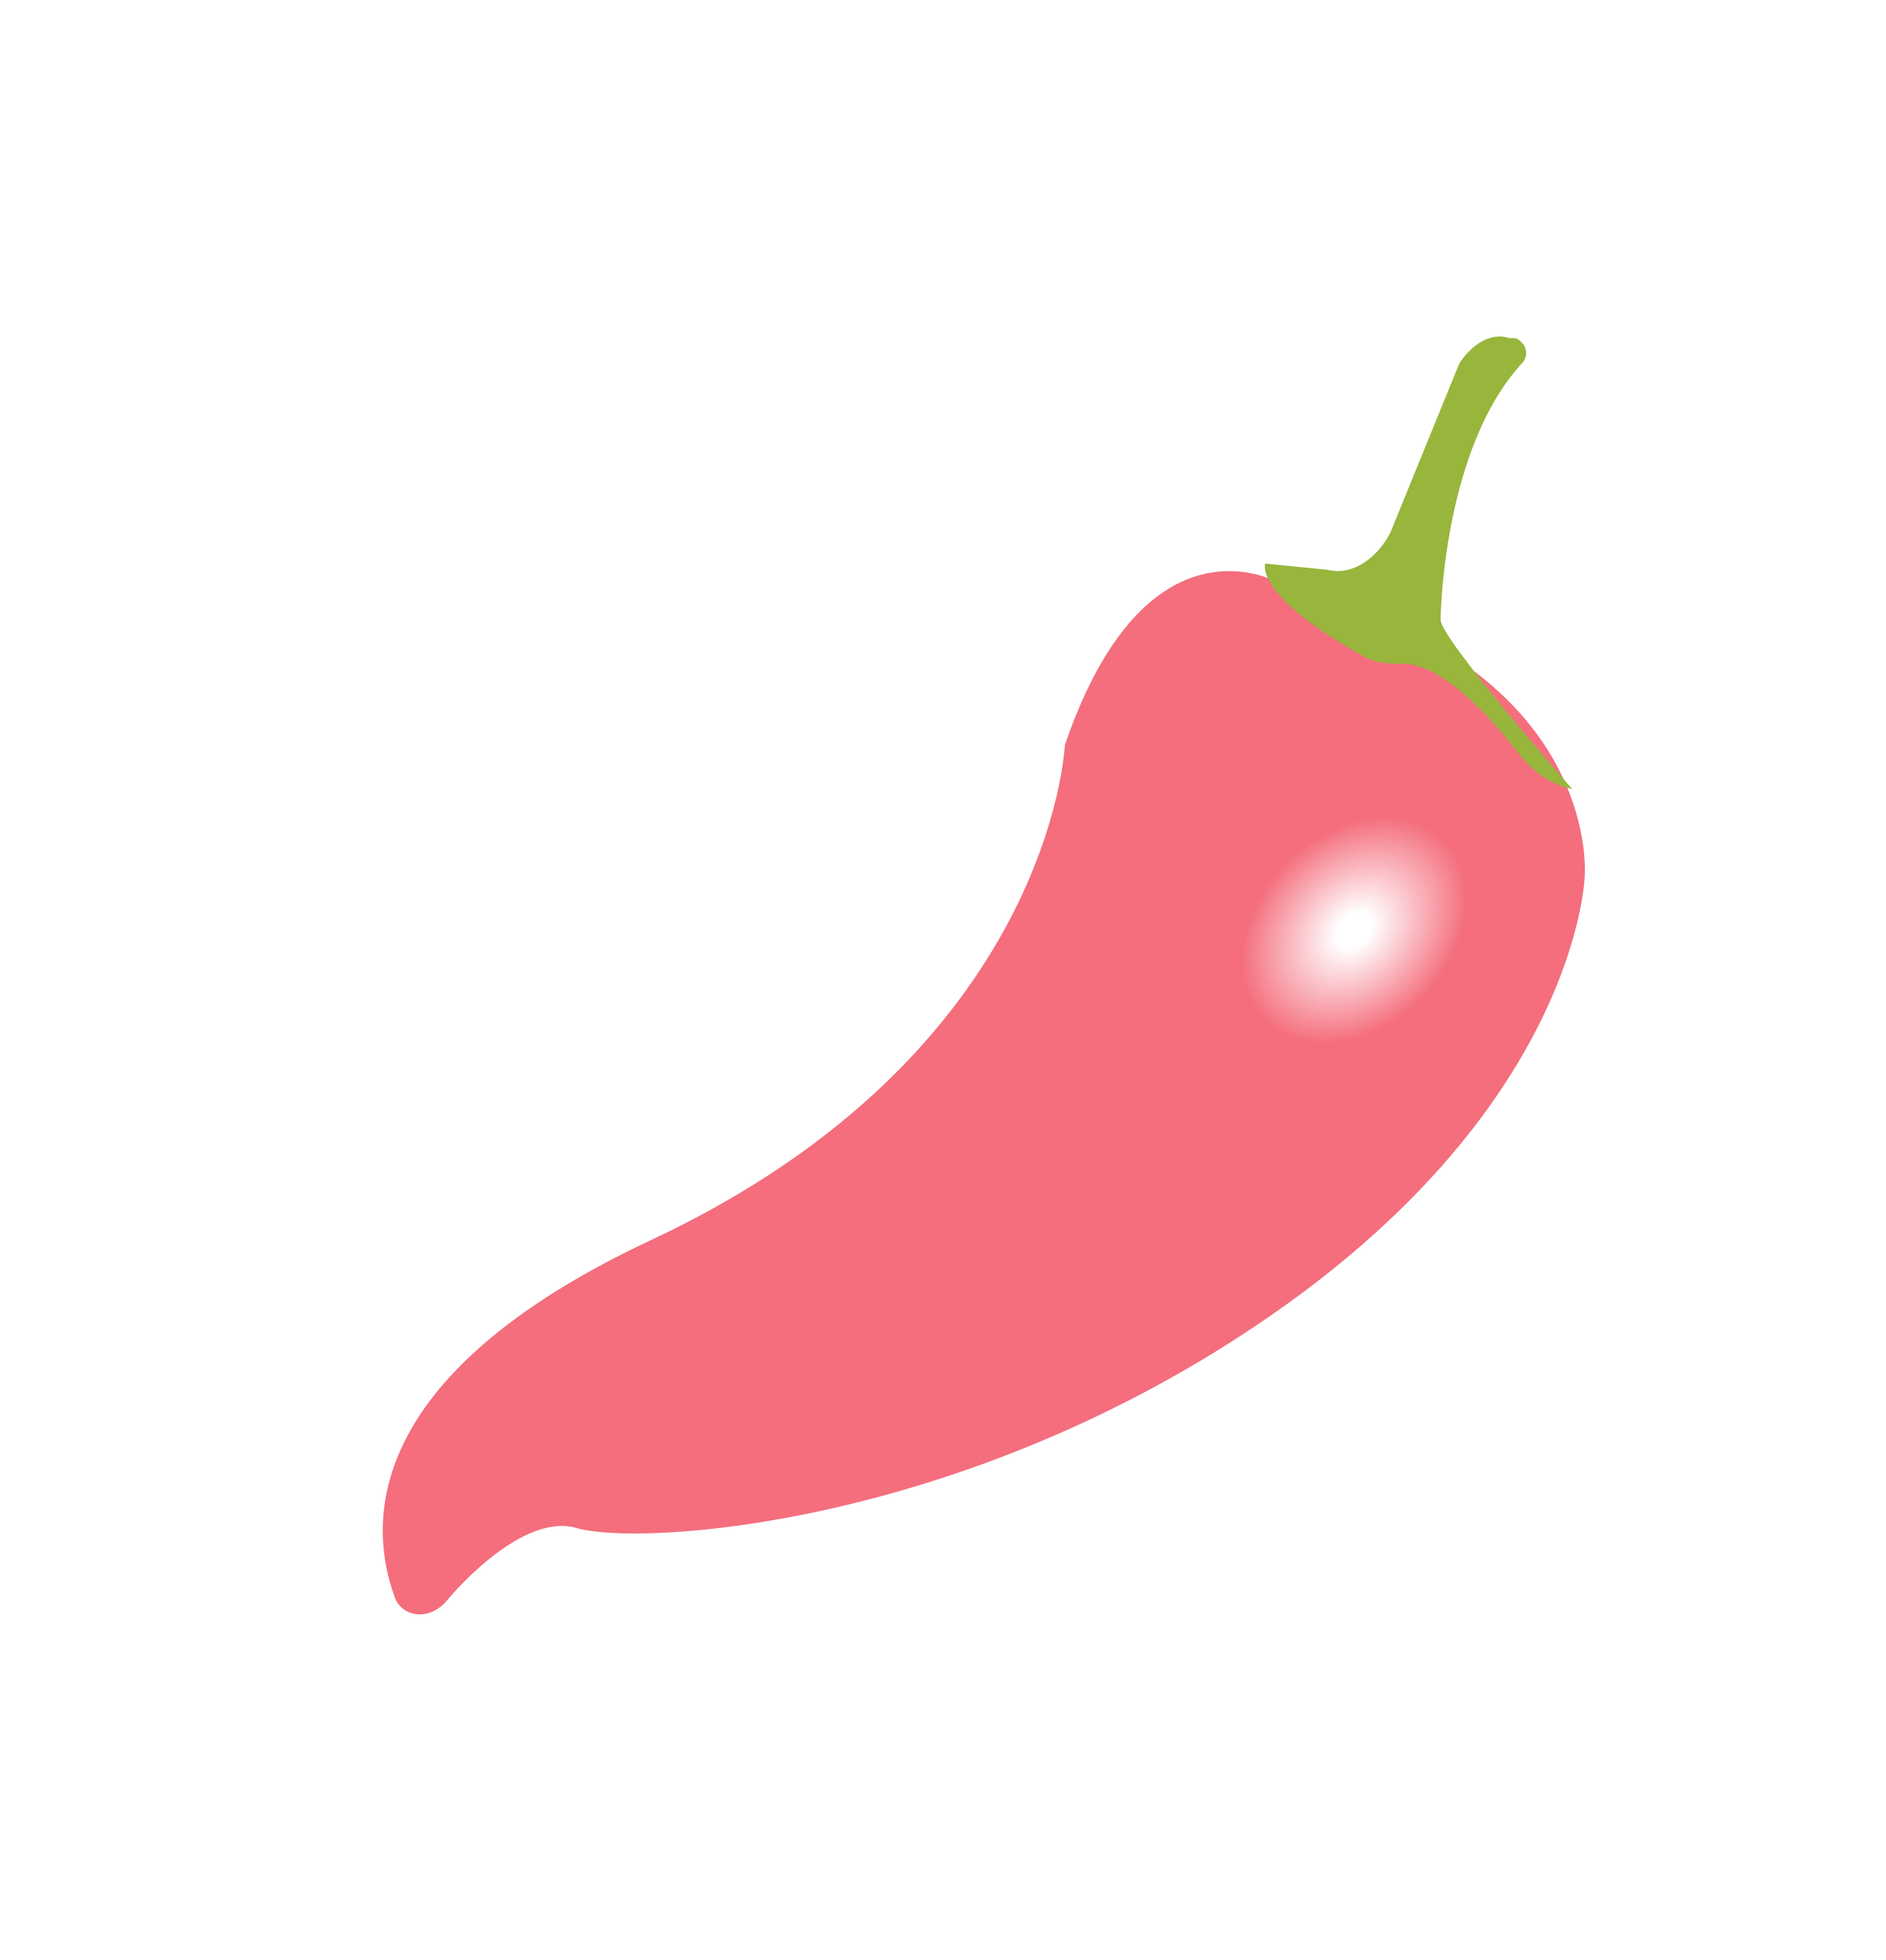
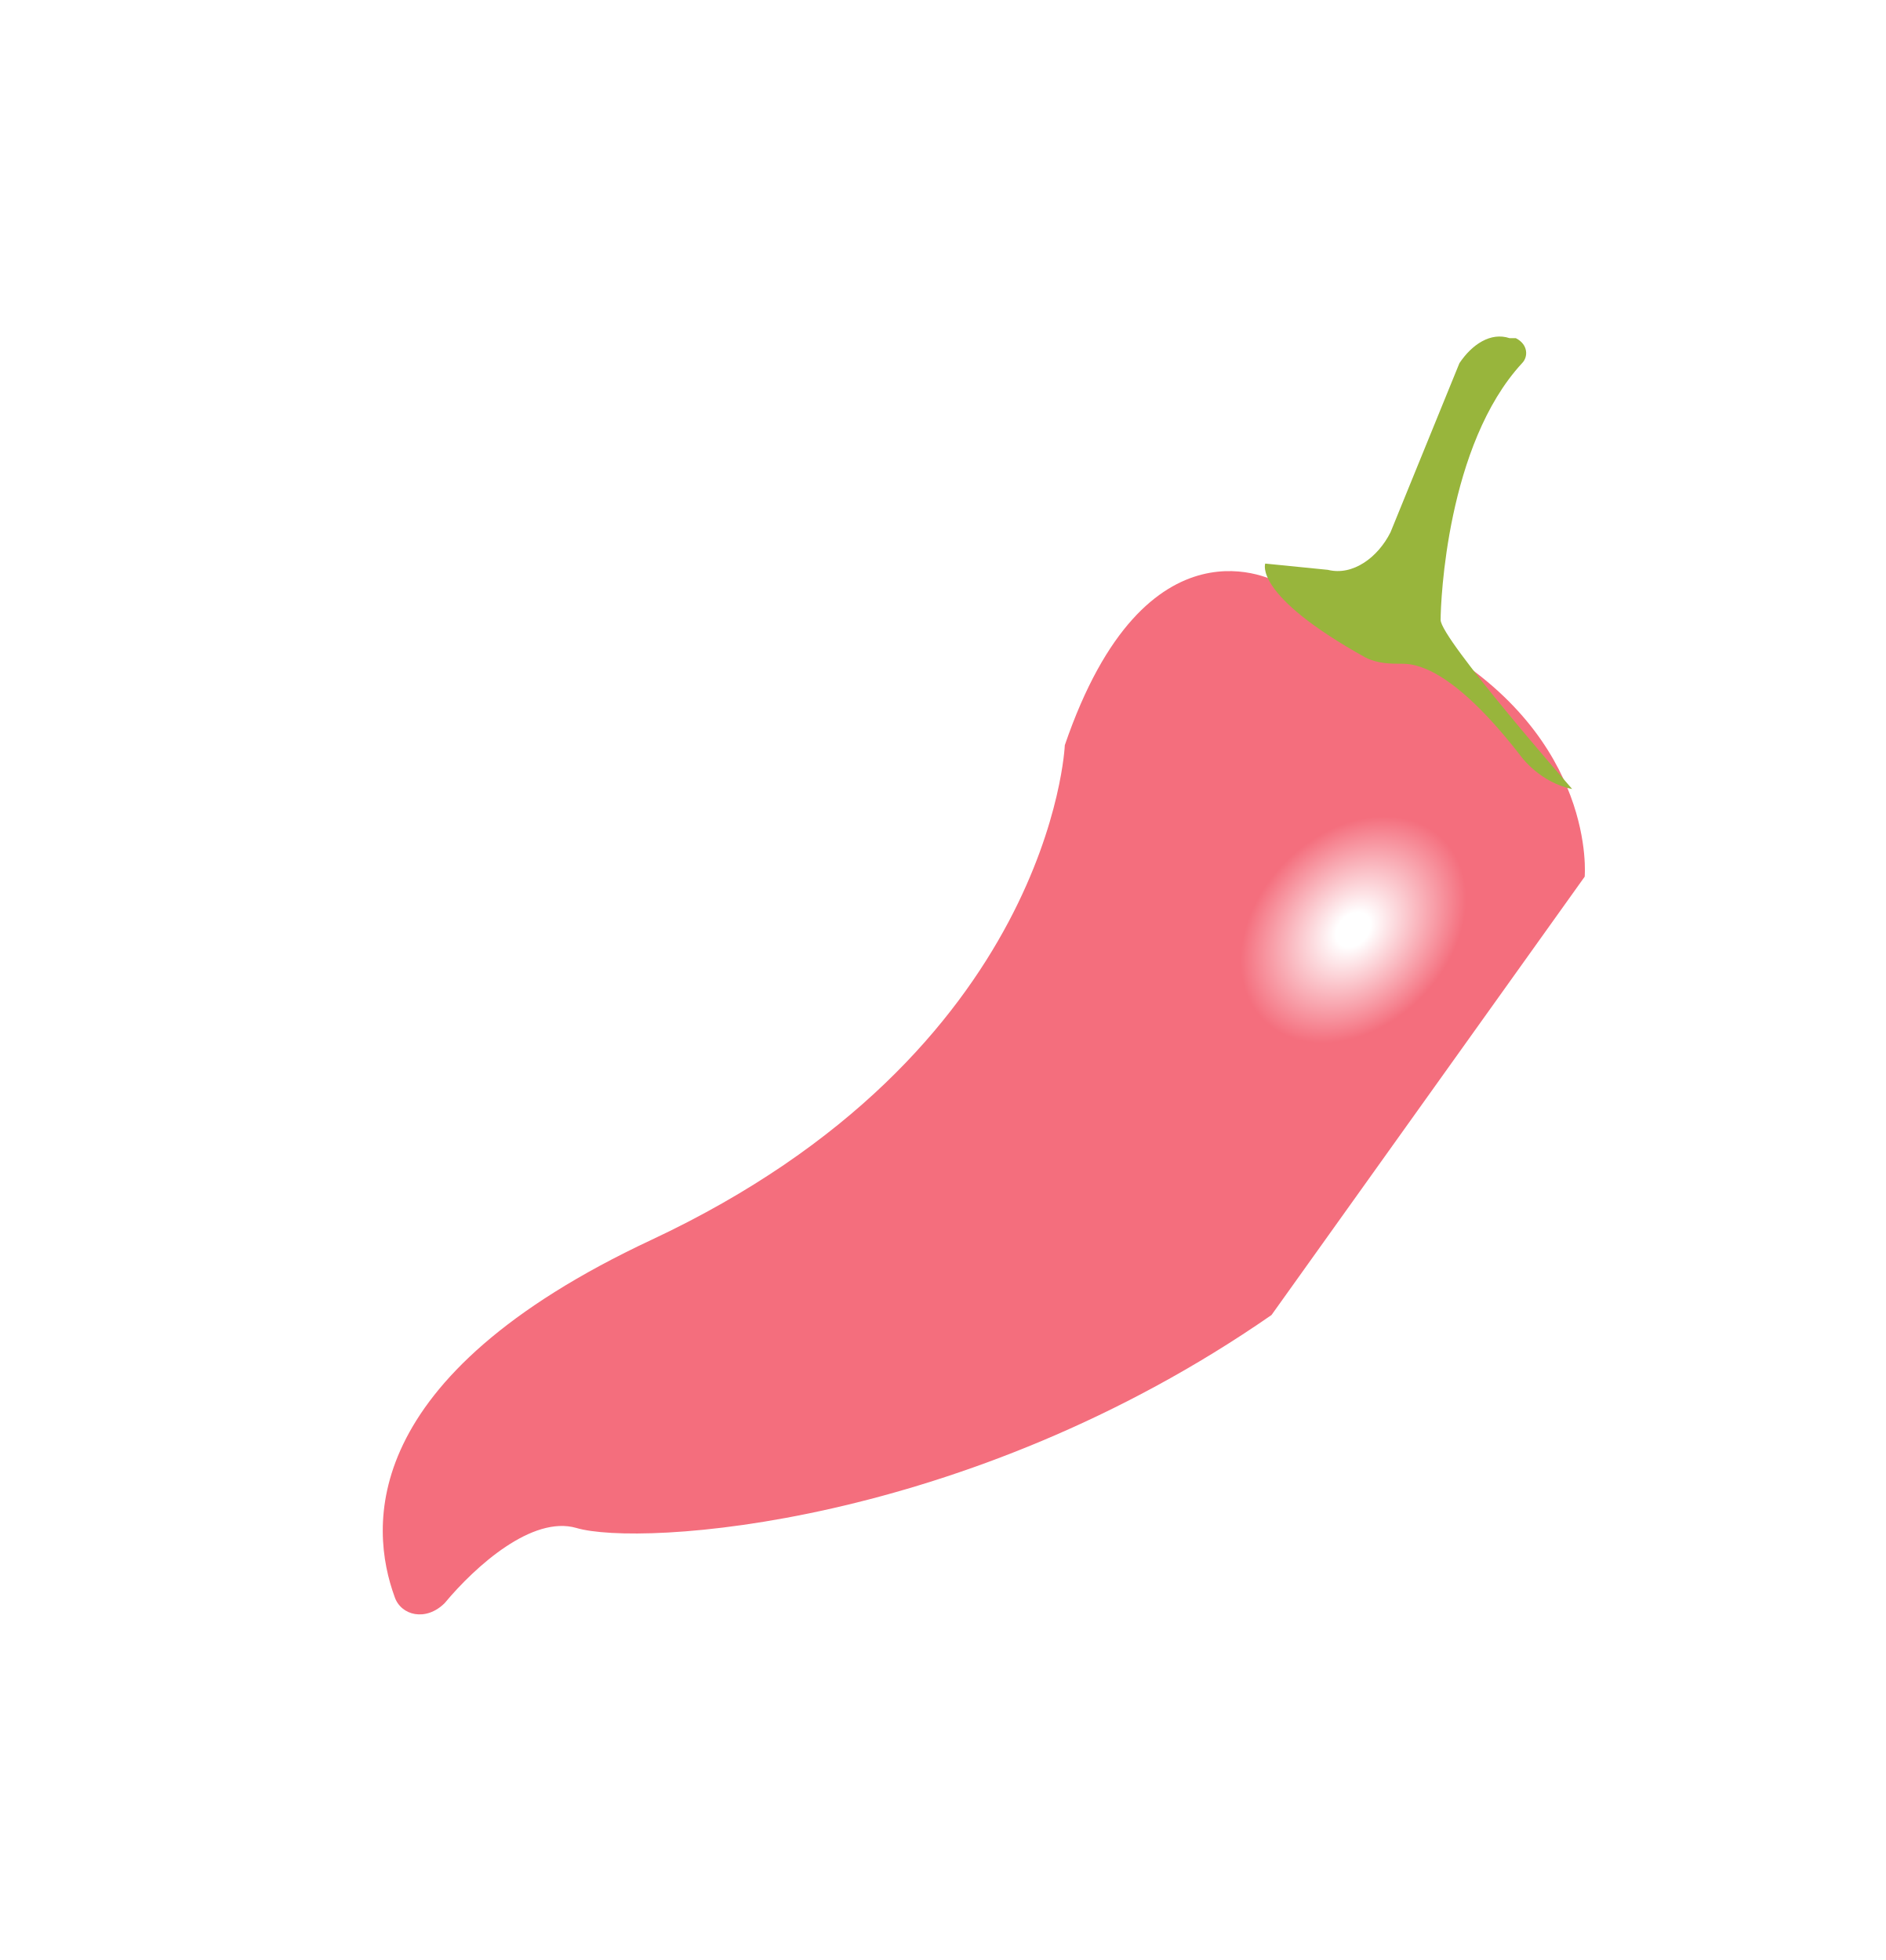
- <svg xmlns="http://www.w3.org/2000/svg" version="1.1" id="Layer_1" x="0px" y="0px" width="30.1px" height="31.3px" viewBox="0 0 30.1 31.3" style="enable-background:new 0 0 30.1 31.3;" xml:space="preserve">
-   <style type="text/css">
- 	.st0{fill:url(#SVGID_1_);}
- 	.st1{fill:#98B53C;}
- </style>
-   <g>
-     <radialGradient id="SVGID_1_" cx="21.622" cy="14.852" r="3.999" gradientTransform="matrix(0.7003 -0.7138 0.5384 0.5283 -1.5176 22.4404)" gradientUnits="userSpaceOnUse">
-       <stop offset="7.752711e-02" style="stop-color:#FFFFFF" />
-       <stop offset="0.51" style="stop-color:#F46E7D" />
-     </radialGradient>
-     <path class="st0" d="M20.4,9.3c0,0-2.1-1.2-3.4,2.6c0,0-0.2,4.9-6.6,7.9c-4.7,2.2-4.5,4.6-4.1,5.7c0.1,0.3,0.5,0.4,0.8,0.1   c0.5-0.6,1.4-1.4,2.1-1.2c1,0.3,6.2,0,11.1-3.4s5-7,5-7s0.2-2.2-2.4-3.7S20.4,9.3,20.4,9.3z" />
-     <path class="st1" d="M22.4,10.6c0.3,0,0.9,0.2,1.9,1.5c0,0,0.3,0.4,0.8,0.5c0,0-2.1-2.4-2.1-2.7c0-0.3,0.1-2.8,1.3-4.1   c0.1-0.1,0.1-0.3-0.1-0.4l-0.1,0c-0.3-0.1-0.6,0.1-0.8,0.4l-1.1,2.7c-0.2,0.4-0.6,0.7-1,0.6L20.2,9c0,0-0.2,0.5,1.6,1.5   C22,10.6,22.2,10.6,22.4,10.6z" />
-   </g>
-   <g>
- </g>
-   <g>
- </g>
-   <g>
- </g>
-   <g>
- </g>
-   <g>
- </g>
-   <g>
- </g>
+ <svg xmlns="http://www.w3.org/2000/svg" width="30.1" height="31.3" viewBox="0 0 30.1 31.3">
+   <style type="text/css">.st0{fill:url(#SVGID_1_);} .st1{fill:#98B53C;}</style>
+   <radialGradient id="SVGID_1_" cx="21.622" cy="14.852" r="3.999" gradientTransform="matrix(.7 -.714 .538 .528 -1.518 22.44)" gradientUnits="userSpaceOnUse">
+     <stop offset=".078" stop-color="#fff" />
+     <stop offset=".51" stop-color="#F46E7D" />
+   </radialGradient>
+   <path class="st0" d="M20.4 9.3s-2.1-1.2-3.4 2.6c0 0-.2 4.9-6.6 7.9-4.7 2.2-4.5 4.6-4.1 5.7.1.3.5.4.8.1.5-.6 1.4-1.4 2.1-1.2 1 .3 6.2 0 11.1-3.4l5-7s.2-2.2-2.4-3.7l-2.5-1z" />
+   <path class="st1" d="M22.4 10.6c.3 0 .9.2 1.9 1.5 0 0 .3.4.8.5 0 0-2.1-2.4-2.1-2.7 0-.3.1-2.8 1.3-4.1.1-.1.1-.3-.1-.4h-.1c-.3-.1-.6.1-.8.4l-1.1 2.7c-.2.4-.6.7-1 .6l-1-.1s-.2.5 1.6 1.5c.2.1.4.1.6.1z" />
</svg>
